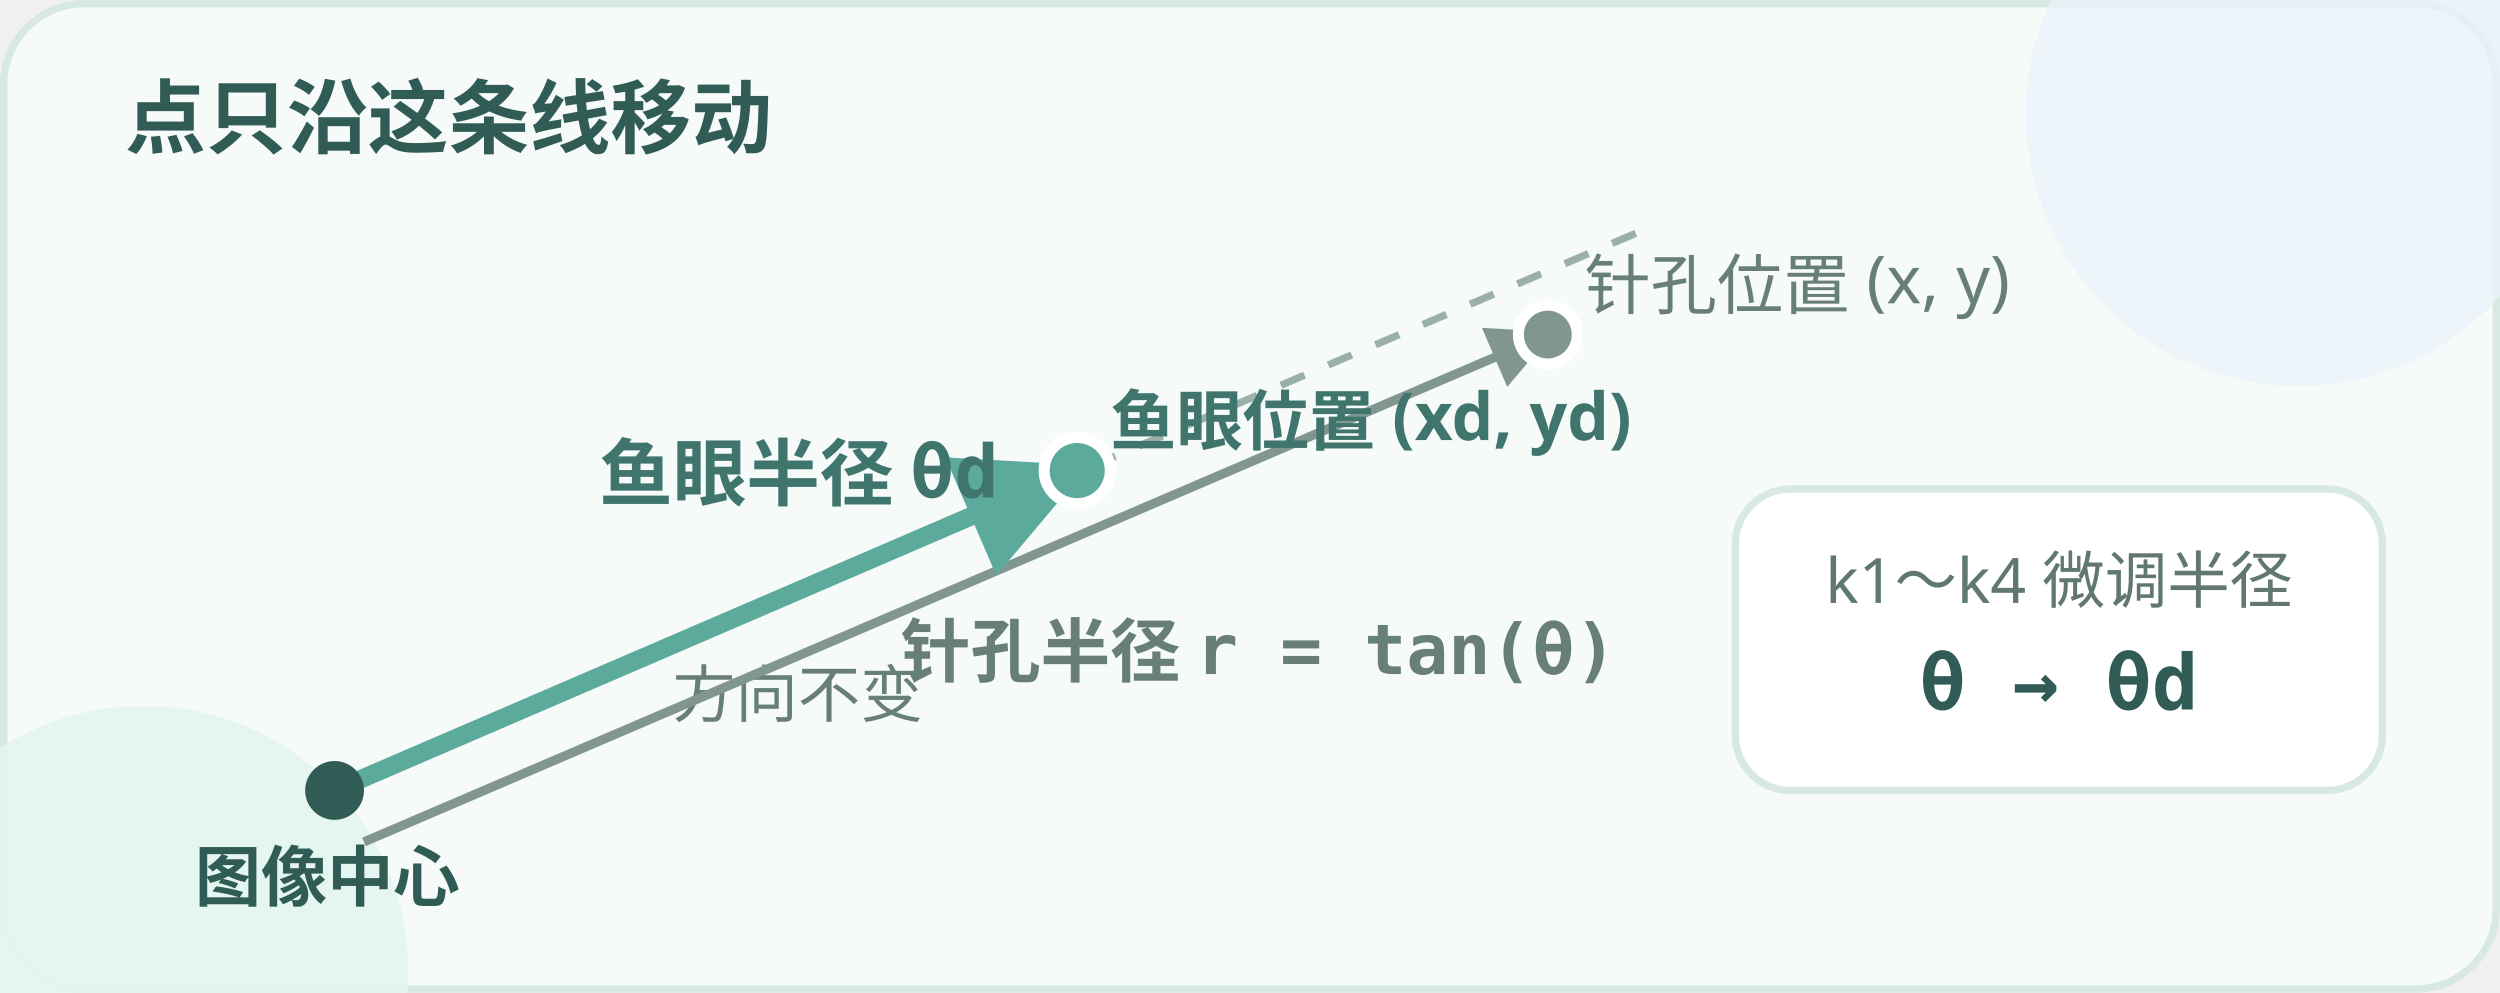
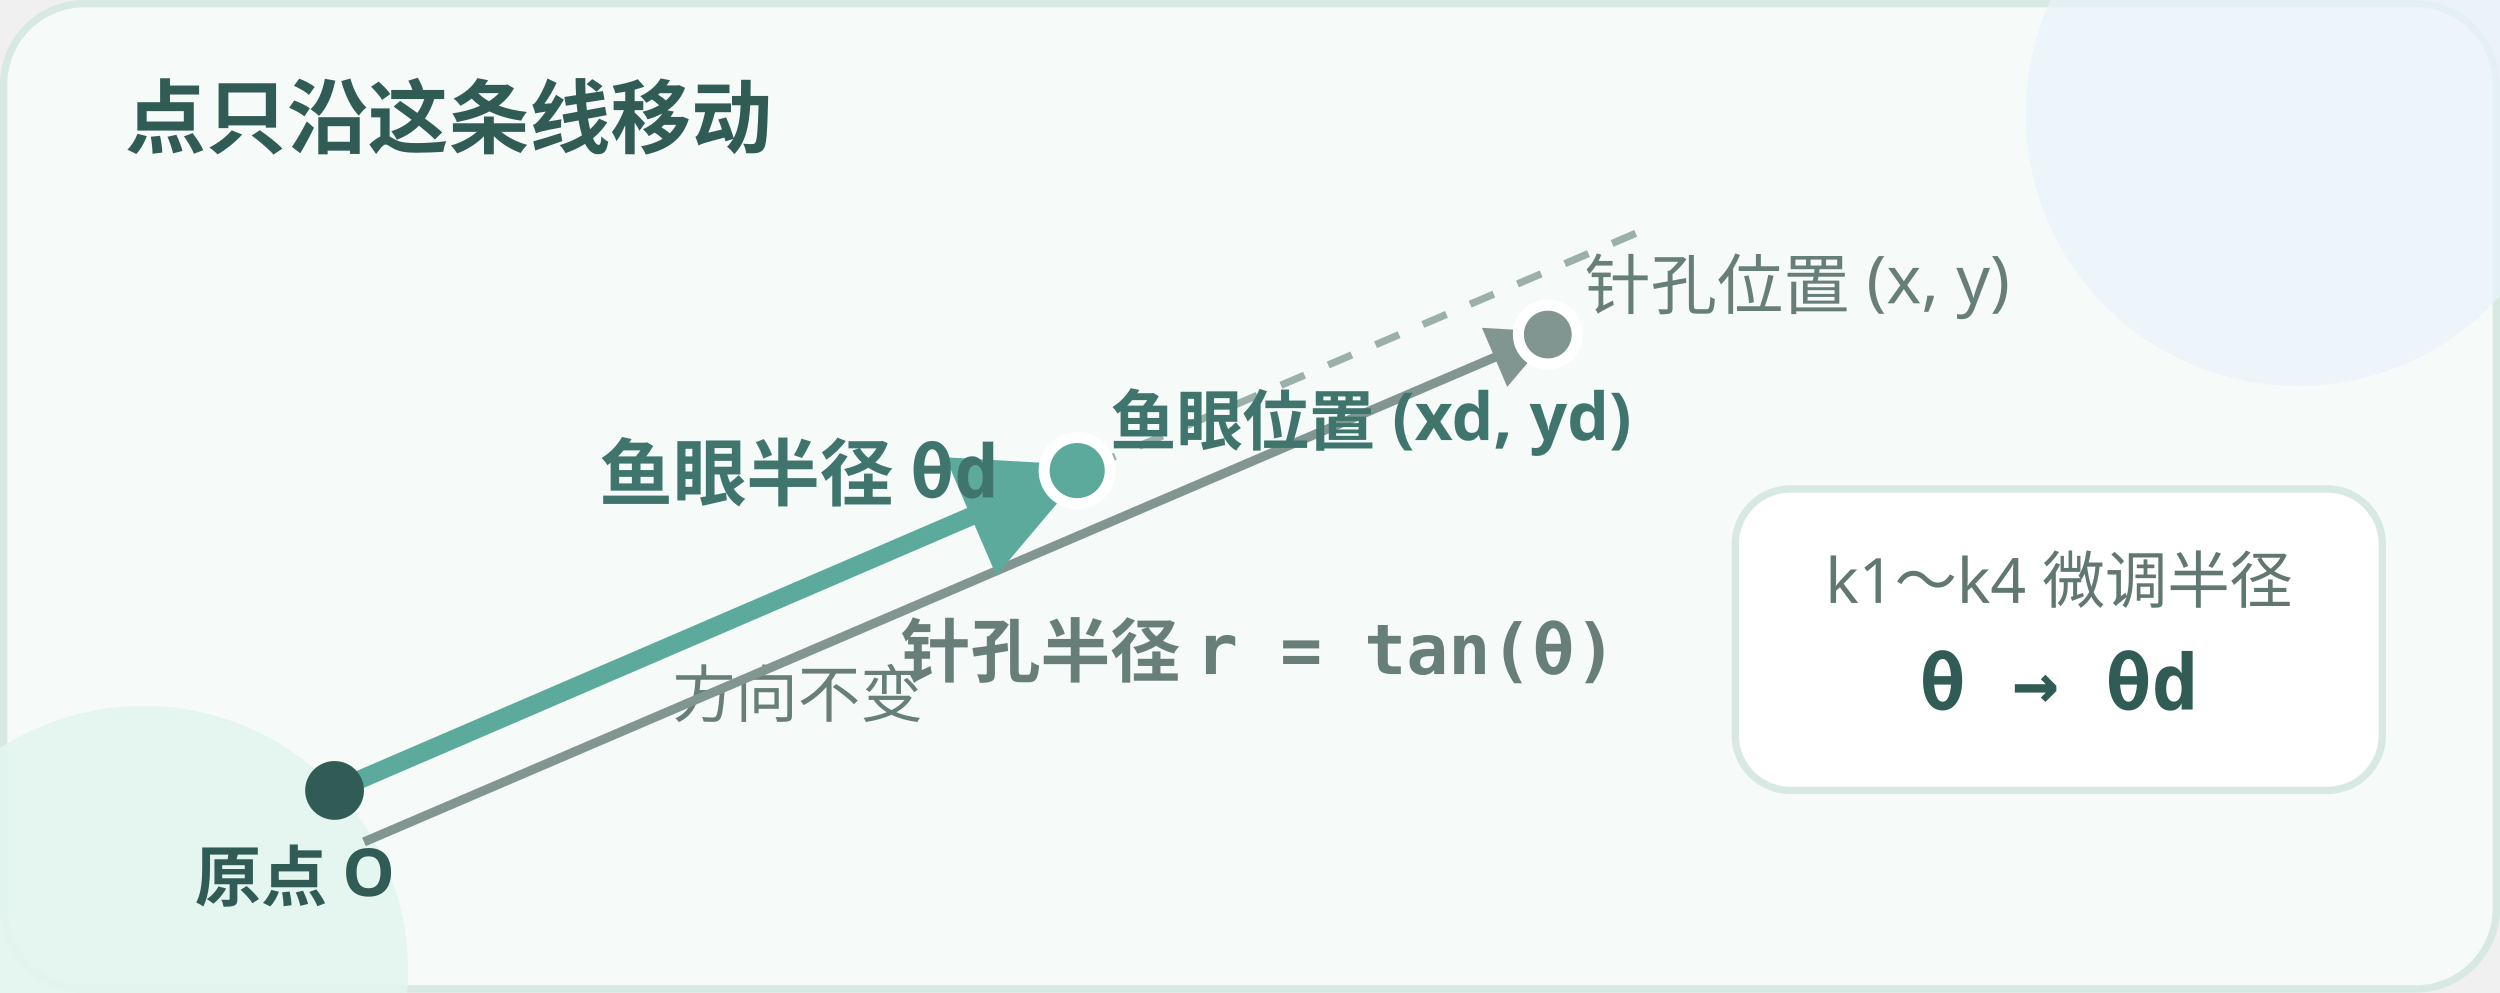
<svg xmlns="http://www.w3.org/2000/svg" viewBox="0 0 680 270" role="img" aria-labelledby="title desc">
  <defs>
    <marker id="arrow-mint" viewBox="0 0 10 10" refX="9" refY="5" markerWidth="7" markerHeight="7" orient="auto-start-reverse">
      <path d="M 0 0 L 10 5 L 0 10 z" fill="#5caa9b" />
    </marker>
    <marker id="arrow-gray" viewBox="0 0 10 10" refX="9" refY="5" markerWidth="7" markerHeight="7" orient="auto-start-reverse">
      <path d="M 0 0 L 10 5 L 0 10 z" fill="#829691" />
    </marker>
  </defs>
  <rect x="1" y="1" width="678" height="268" rx="22" fill="#f6fbf9" stroke="#d8e8e3" stroke-width="2" />
  <circle cx="625" cy="31" r="74" fill="#e9f3fb" opacity=".75" />
  <circle cx="39" cy="264" r="72" fill="#e3f5ef" opacity=".9" />
  <text x="34" y="40" fill="#315c55" font-family="system-ui, sans-serif" font-size="22" font-weight="700">点只沿这条线移动</text>
  <line x1="91" y1="215" x2="446" y2="63" stroke="#9cb0ab" stroke-width="2" stroke-dasharray="7 7" />
  <text x="183" y="195" fill="#687e79" font-family="system-ui, sans-serif" font-size="17">方向不变</text>
  <line x1="99" y1="229" x2="421" y2="91" stroke="#829691" stroke-width="2.5" marker-end="url(#arrow-gray)" />
  <text x="245" y="184" fill="#687e79" font-family="ui-monospace, monospace" font-size="19" font-weight="700">针孔半径 r = tan(θ)</text>
  <line x1="91" y1="215" x2="293" y2="128" stroke="#5caa9b" stroke-width="5" marker-end="url(#arrow-mint)" />
  <text x="163" y="136" fill="#3f756d" font-family="ui-monospace, monospace" font-size="20" font-weight="700">鱼眼半径 θd</text>
  <circle cx="91" cy="215" r="8" fill="#315c55" />
-   <text x="53" y="245" fill="#315c55" font-family="system-ui, sans-serif" font-size="18" font-weight="700">图像中心</text>
+   <text x="53" y="245" fill="#315c55" font-family="system-ui, sans-serif" font-size="18" font-weight="700">原点 O</text>
  <circle cx="293" cy="128" r="9" fill="#5caa9b" stroke="#ffffff" stroke-width="3" />
  <text x="302" y="121" fill="#3f756d" font-family="system-ui, sans-serif" font-size="18" font-weight="700">鱼眼位置 (xd, yd)</text>
  <circle cx="421" cy="91" r="8" fill="#829691" stroke="#ffffff" stroke-width="3" />
  <text x="431" y="84" fill="#687e79" font-family="system-ui, sans-serif" font-size="18">针孔位置 (x, y)</text>
  <rect x="472" y="133" width="176" height="82" rx="15" fill="#ffffff" stroke="#d8e8e3" stroke-width="2" />
  <text x="560" y="164" text-anchor="middle" fill="#607772" font-family="system-ui, sans-serif" font-size="17">k1～k4 微调半径</text>
  <text x="560" y="193" text-anchor="middle" fill="#315c55" font-family="ui-monospace, monospace" font-size="21" font-weight="700">θ → θd</text>
</svg>
